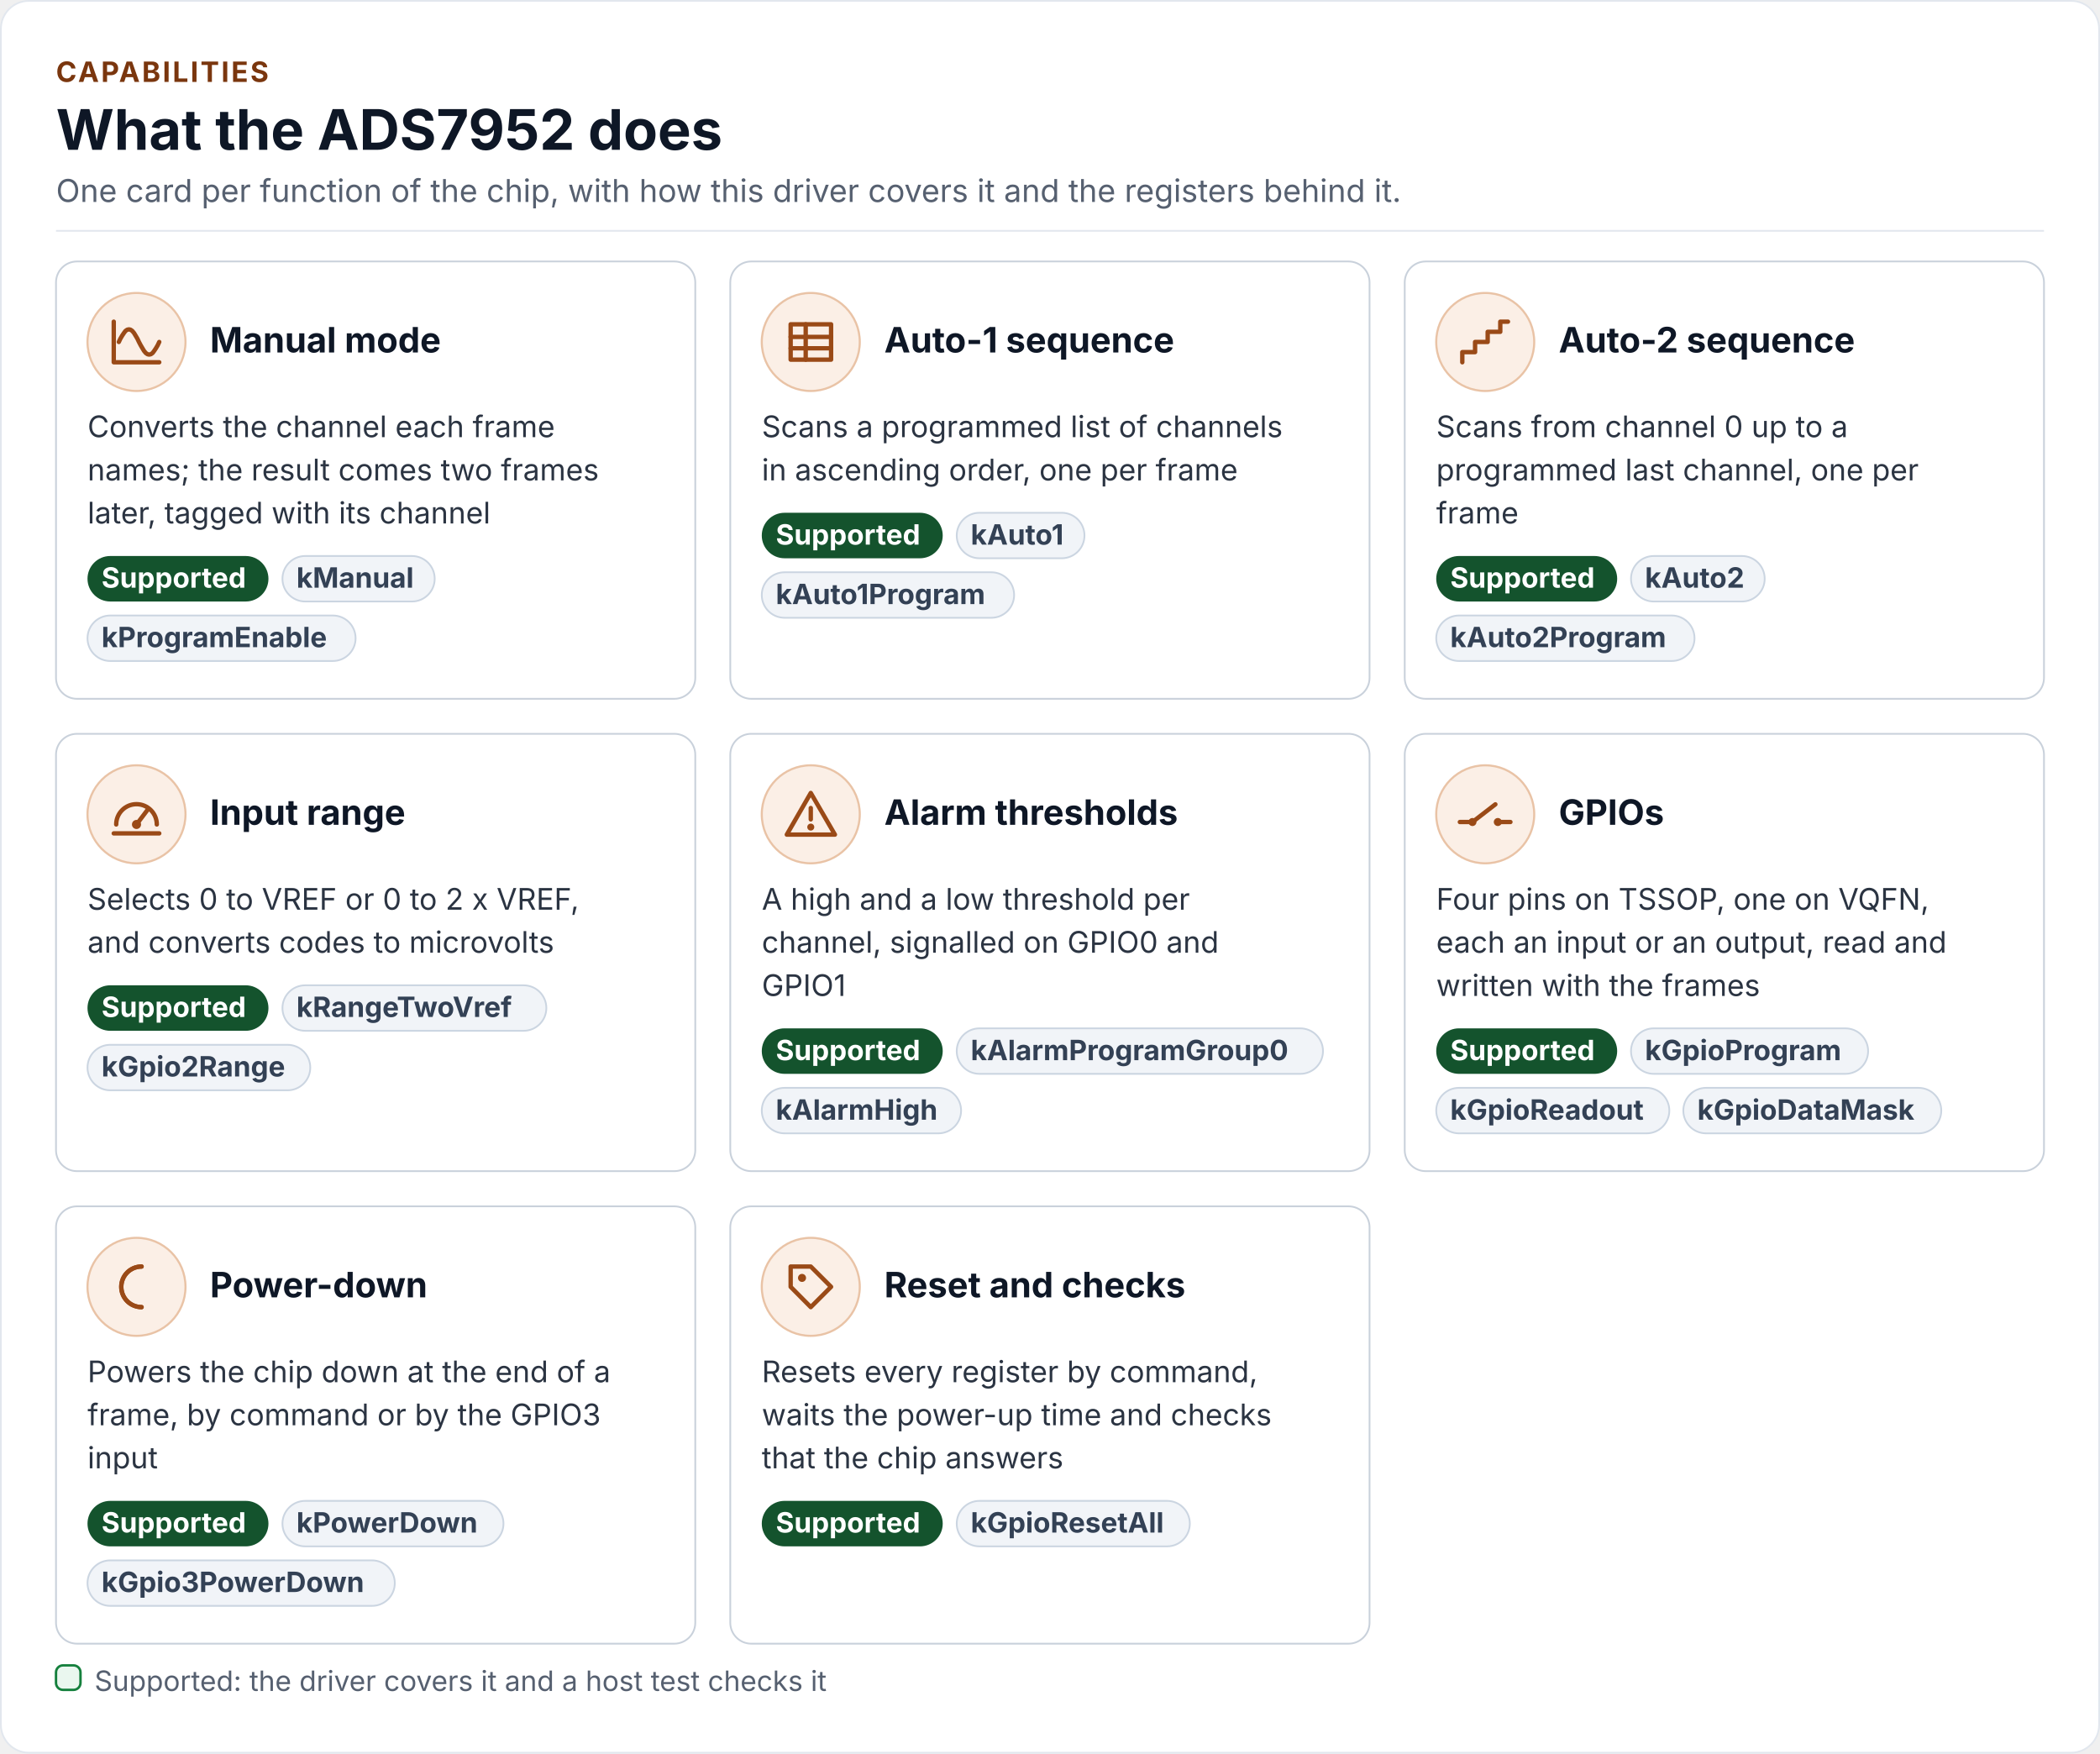
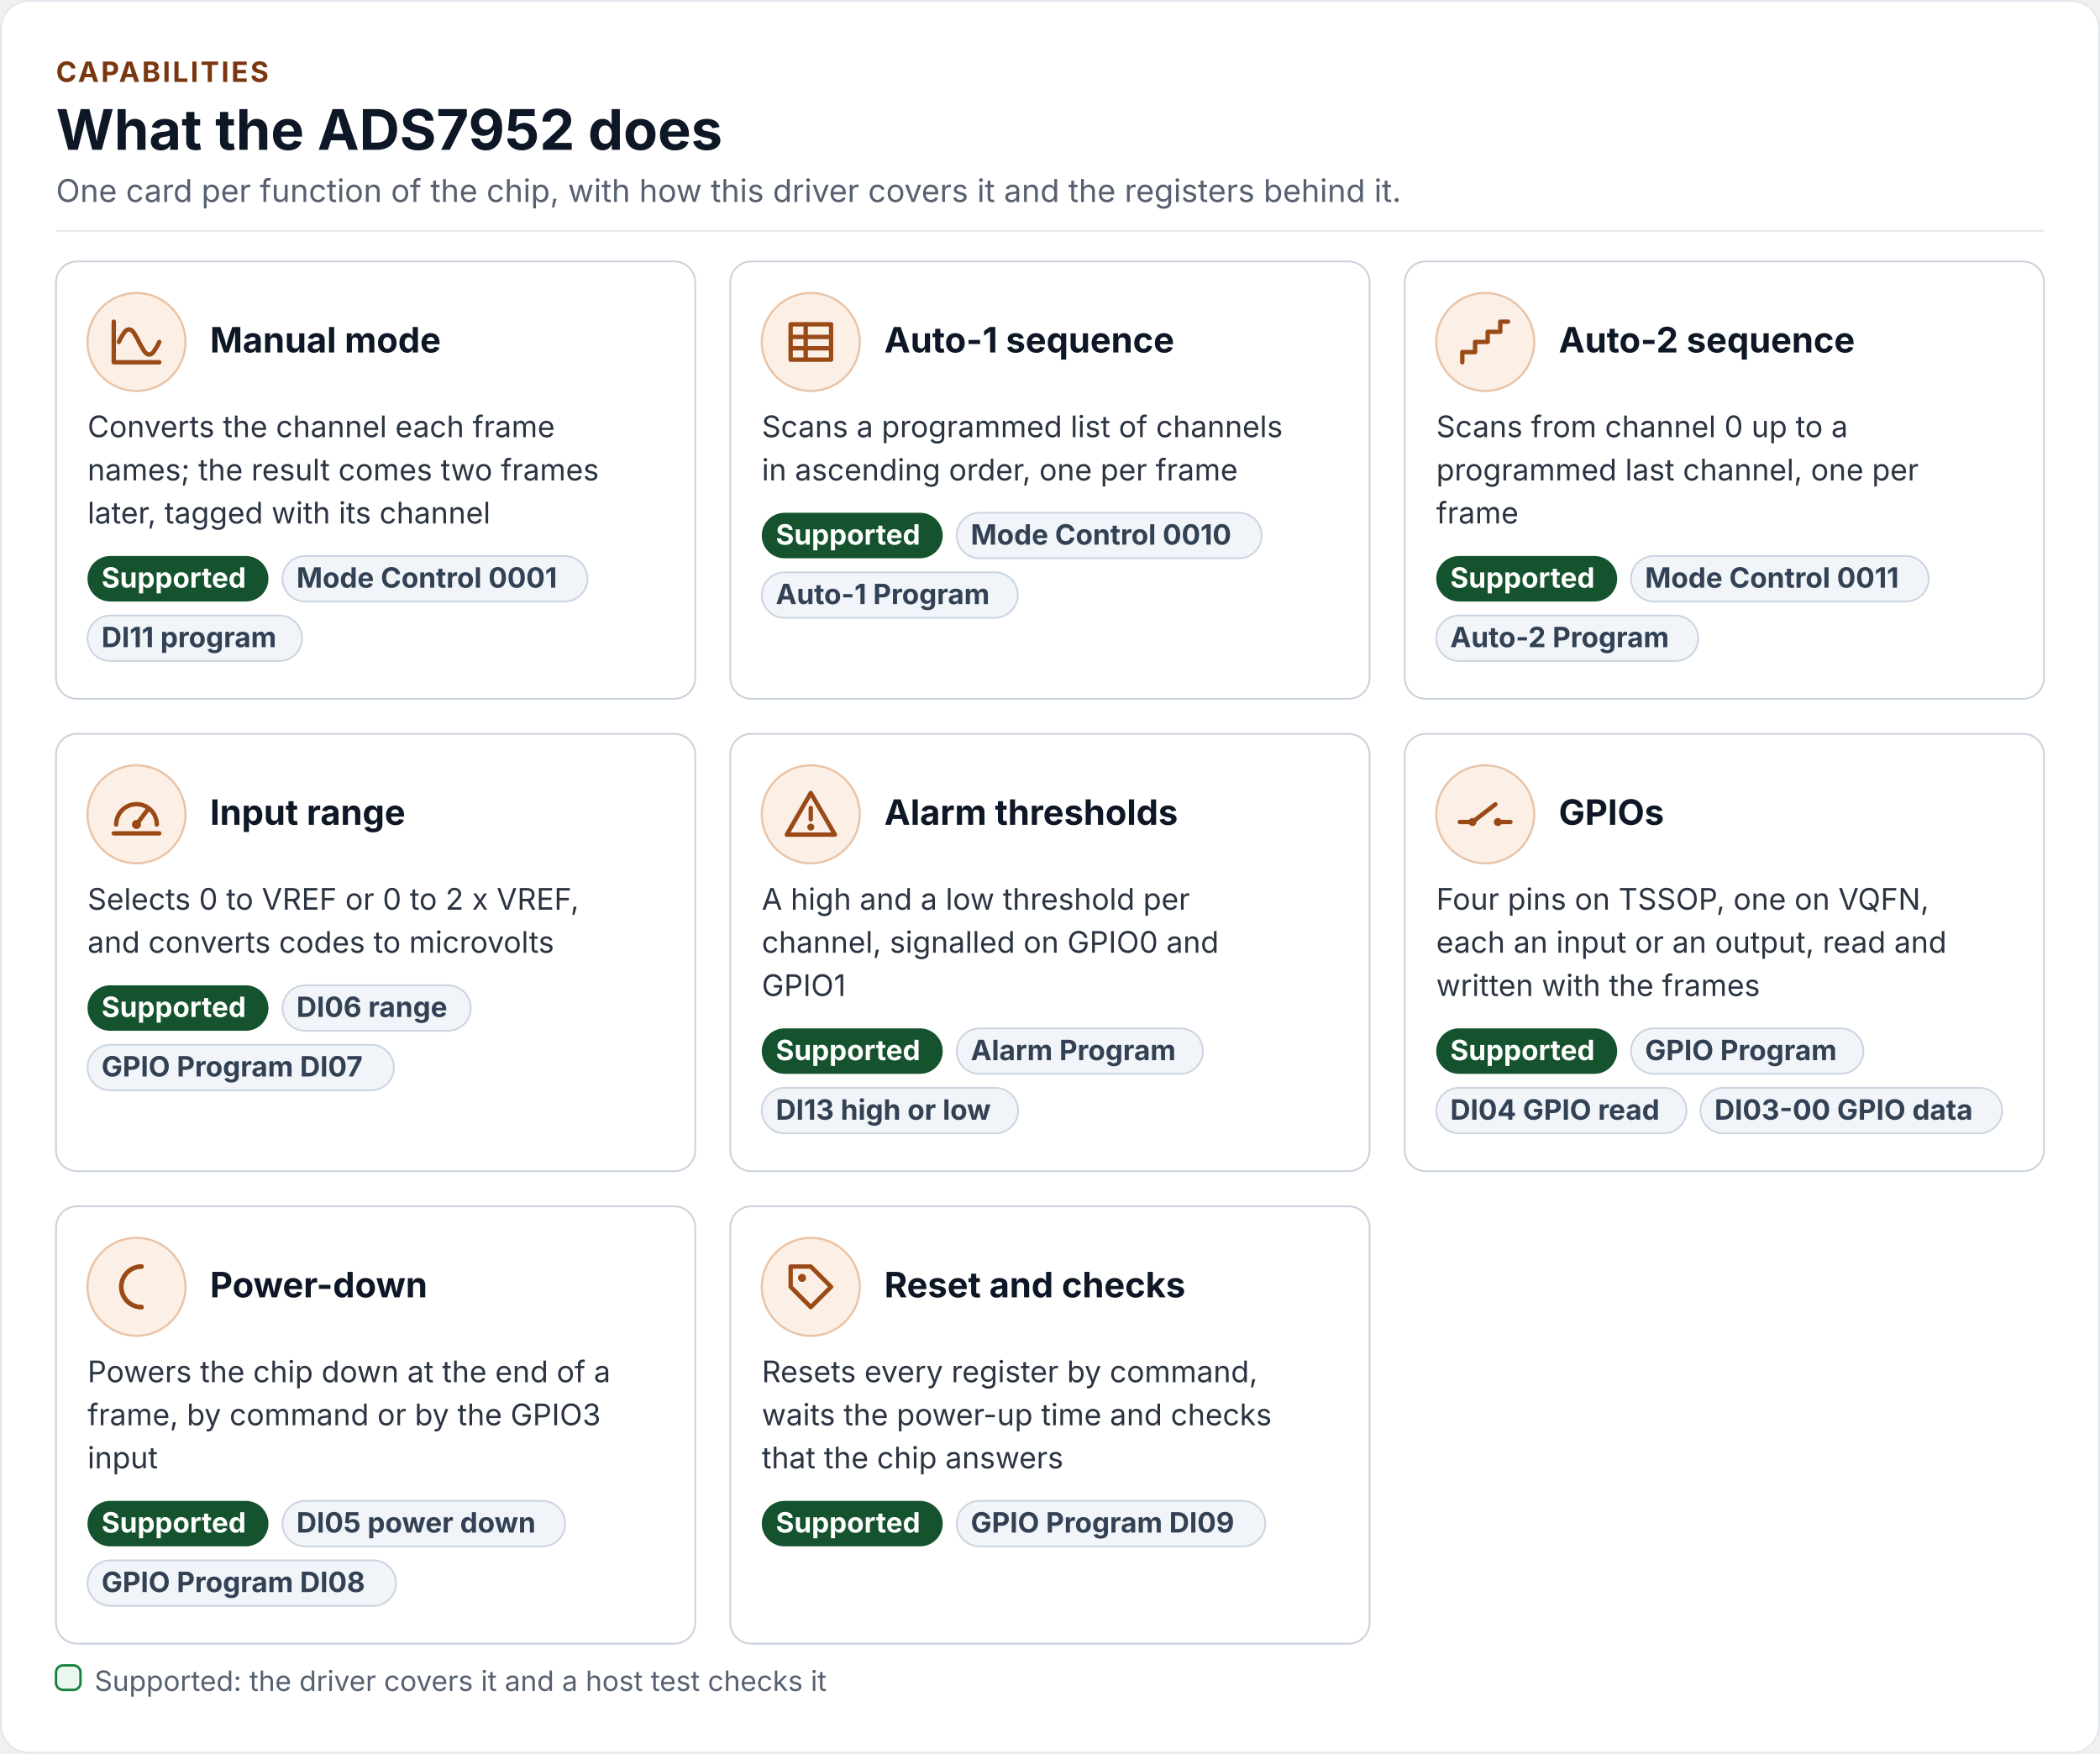
<svg xmlns="http://www.w3.org/2000/svg" width="1200" height="1002" viewBox="0 0 1200 1002" role="img" aria-labelledby="chip-capabilities-title chip-capabilities-desc" font-family="Inter, 'Segoe UI', Roboto, 'Helvetica Neue', Arial, sans-serif">
  <rect x="0.5" y="0.5" width="1199" height="1001" rx="16" fill="#FFFFFF" stroke="#E2E7EE" />
  <text x="32" y="46.8" font-size="16" font-weight="700" letter-spacing="1.2" fill="#7A360E">CAPABILITIES</text>
  <text x="32" y="85.6" font-size="32" font-weight="700" fill="#0E1726">What the ADS7952 does</text>
  <text x="32" y="115.4" font-size="18" fill="#566070">One card per function of the chip, with how this driver covers it and the registers behind it.</text>
  <rect x="32" y="131.4" width="1136" height="1" fill="#E2E7EE" />
  <rect x="32" y="149.4" width="365.3" height="249.9" rx="12" fill="#FFFFFF" stroke="#C9D1DB" stroke-width="1" />
  <rect x="417.3" y="149.4" width="365.3" height="249.9" rx="12" fill="#FFFFFF" stroke="#C9D1DB" stroke-width="1" />
  <rect x="802.7" y="149.4" width="365.3" height="249.9" rx="12" fill="#FFFFFF" stroke="#C9D1DB" stroke-width="1" />
  <rect x="32" y="419.3" width="365.3" height="249.9" rx="12" fill="#FFFFFF" stroke="#C9D1DB" stroke-width="1" />
  <rect x="417.3" y="419.3" width="365.3" height="249.9" rx="12" fill="#FFFFFF" stroke="#C9D1DB" stroke-width="1" />
  <rect x="802.7" y="419.3" width="365.3" height="249.9" rx="12" fill="#FFFFFF" stroke="#C9D1DB" stroke-width="1" />
  <rect x="32" y="689.3" width="365.3" height="249.9" rx="12" fill="#FFFFFF" stroke="#C9D1DB" stroke-width="1" />
  <rect x="417.3" y="689.3" width="365.3" height="249.9" rx="12" fill="#FFFFFF" stroke="#C9D1DB" stroke-width="1" />
  <circle cx="78" cy="195.4" r="28" fill="#FBEFE6" stroke="#E9C3A6" stroke-width="1.2" />
  <path d="M65 183.8 L65 207 L91 207" fill="none" stroke="#9A4A17" stroke-width="2.5" stroke-linecap="round" stroke-linejoin="round" />
  <path d="M67.9 195.4 L68.8 193.5 L69.8 191.8 L70.8 190.3 L71.7 189.1 L72.7 188.4 L73.7 188.2 L74.6 188.4 L75.6 189.1 L76.6 190.3 L77.5 191.8 L78.5 193.5 L79.4 195.4 L80.4 197.3 L81.4 199 L82.3 200.5 L83.3 201.7 L84.3 202.4 L85.2 202.6 L86.2 202.4 L87.2 201.7 L88.1 200.5 L89.1 199 L90.1 197.3 L91 195.4" fill="none" stroke="#9A4A17" stroke-width="2.5" stroke-linecap="round" stroke-linejoin="round" />
  <text x="120" y="201.4" font-size="20" font-weight="700" fill="#0E1726">Manual mode</text>
  <text x="50" y="249.8" font-size="17" fill="#2B3442">Converts the channel each frame</text>
  <text x="50" y="274.5" font-size="17" fill="#2B3442">names; the result comes two frames</text>
  <text x="50" y="299.1" font-size="17" fill="#2B3442">later, tagged with its channel</text>
  <rect x="50" y="317.7" width="103.4" height="26" rx="13" fill="#14532D" />
  <text x="58" y="335.8" font-size="16" font-weight="700" fill="#FFFFFF">Supported</text>
-   <rect x="161.4" y="317.7" width="87" height="26" rx="13" fill="#F1F4F8" stroke="#CBD5E1" stroke-width="1" />
-   <text x="169.4" y="335.8" font-size="16" font-weight="700" fill="#334155">kManual</text>
-   <rect x="50" y="351.7" width="153.2" height="26" rx="13" fill="#F1F4F8" stroke="#CBD5E1" stroke-width="1" />
-   <text x="58" y="369.8" font-size="16" font-weight="700" fill="#334155">kProgramEnable</text>
+   <rect x="161.4" y="317.7" width="174.3" height="26" rx="13" fill="#F1F4F8" stroke="#CBD5E1" stroke-width="1" />
+   <text x="169.4" y="335.8" font-size="16" font-weight="700" fill="#334155">Mode Control 0001</text>
+   <rect x="50" y="351.7" width="122.6" height="26" rx="13" fill="#F1F4F8" stroke="#CBD5E1" stroke-width="1" />
+   <text x="58" y="369.8" font-size="16" font-weight="700" fill="#334155">DI11 program</text>
  <circle cx="463.3" cy="195.4" r="28" fill="#FBEFE6" stroke="#E9C3A6" stroke-width="1.2" />
  <path d="M451.8 185.3 L474.9 185.3 L474.9 205.5 L451.8 205.5 Z" fill="none" stroke="#9A4A17" stroke-width="2.5" stroke-linecap="round" stroke-linejoin="round" />
  <path d="M451.8 192.5 L474.9 192.5" fill="none" stroke="#9A4A17" stroke-width="2.5" stroke-linecap="round" stroke-linejoin="round" />
  <path d="M451.8 199 L474.9 199" fill="none" stroke="#9A4A17" stroke-width="2.5" stroke-linecap="round" stroke-linejoin="round" />
  <path d="M460.4 185.3 L460.4 205.5" fill="none" stroke="#9A4A17" stroke-width="2.5" stroke-linecap="round" stroke-linejoin="round" />
  <text x="505.3" y="201.4" font-size="20" font-weight="700" fill="#0E1726">Auto-1 sequence</text>
  <text x="435.3" y="249.8" font-size="17" fill="#2B3442">Scans a programmed list of channels</text>
  <text x="435.3" y="274.5" font-size="17" fill="#2B3442">in ascending order, one per frame</text>
  <rect x="435.3" y="293" width="103.4" height="26" rx="13" fill="#14532D" />
  <text x="443.3" y="311.2" font-size="16" font-weight="700" fill="#FFFFFF">Supported</text>
-   <rect x="546.7" y="293" width="73" height="26" rx="13" fill="#F1F4F8" stroke="#CBD5E1" stroke-width="1" />
-   <text x="554.7" y="311.2" font-size="16" font-weight="700" fill="#334155">kAuto1</text>
-   <rect x="435.3" y="327" width="144.2" height="26" rx="13" fill="#F1F4F8" stroke="#CBD5E1" stroke-width="1" />
-   <text x="443.3" y="345.2" font-size="16" font-weight="700" fill="#334155">kAuto1Program</text>
+   <rect x="546.7" y="293" width="174.3" height="26" rx="13" fill="#F1F4F8" stroke="#CBD5E1" stroke-width="1" />
+   <text x="554.7" y="311.2" font-size="16" font-weight="700" fill="#334155">Mode Control 0010</text>
+   <rect x="435.3" y="327" width="146.3" height="26" rx="13" fill="#F1F4F8" stroke="#CBD5E1" stroke-width="1" />
+   <text x="443.3" y="345.2" font-size="16" font-weight="700" fill="#334155">Auto-1 Program</text>
  <circle cx="848.7" cy="195.4" r="28" fill="#FBEFE6" stroke="#E9C3A6" stroke-width="1.2" />
  <path d="M835.6 207 L835.6 201.2 L842.9 201.2 L842.9 195.4 L850.1 195.4 L850.1 189.6 L857.3 189.6 L857.3 183.8 L861.7 183.8" fill="none" stroke="#9A4A17" stroke-width="2.5" stroke-linecap="round" stroke-linejoin="round" />
  <text x="890.7" y="201.4" font-size="20" font-weight="700" fill="#0E1726">Auto-2 sequence</text>
  <text x="820.7" y="249.8" font-size="17" fill="#2B3442">Scans from channel 0 up to a</text>
  <text x="820.7" y="274.5" font-size="17" fill="#2B3442">programmed last channel, one per</text>
  <text x="820.7" y="299.1" font-size="17" fill="#2B3442">frame</text>
  <rect x="820.7" y="317.7" width="103.4" height="26" rx="13" fill="#14532D" />
  <text x="828.7" y="335.8" font-size="16" font-weight="700" fill="#FFFFFF">Supported</text>
-   <rect x="932" y="317.7" width="76.4" height="26" rx="13" fill="#F1F4F8" stroke="#CBD5E1" stroke-width="1" />
-   <text x="940" y="335.8" font-size="16" font-weight="700" fill="#334155">kAuto2</text>
-   <rect x="820.7" y="351.7" width="147.6" height="26" rx="13" fill="#F1F4F8" stroke="#CBD5E1" stroke-width="1" />
-   <text x="828.7" y="369.8" font-size="16" font-weight="700" fill="#334155">kAuto2Program</text>
+   <rect x="932" y="317.7" width="170.1" height="26" rx="13" fill="#F1F4F8" stroke="#CBD5E1" stroke-width="1" />
+   <text x="940" y="335.8" font-size="16" font-weight="700" fill="#334155">Mode Control 0011</text>
+   <rect x="820.7" y="351.7" width="149.7" height="26" rx="13" fill="#F1F4F8" stroke="#CBD5E1" stroke-width="1" />
+   <text x="828.7" y="369.8" font-size="16" font-weight="700" fill="#334155">Auto-2 Program</text>
  <circle cx="78" cy="465.3" r="28" fill="#FBEFE6" stroke="#E9C3A6" stroke-width="1.2" />
  <path d="M66.4 471.1 A11.6 11.6 0 0 1 89.6 471.1" fill="none" stroke="#9A4A17" stroke-width="2.5" stroke-linecap="round" stroke-linejoin="round" />
  <path d="M78 471.1 L84.5 462.5" fill="none" stroke="#9A4A17" stroke-width="2.5" stroke-linecap="round" stroke-linejoin="round" />
  <circle cx="78" cy="471.1" r="2.6" fill="#9A4A17" />
  <path d="M65 476.2 L91 476.2" fill="none" stroke="#9A4A17" stroke-width="2.5" stroke-linecap="round" stroke-linejoin="round" />
  <text x="120" y="471.3" font-size="20" font-weight="700" fill="#0E1726">Input range</text>
  <text x="50" y="519.8" font-size="17" fill="#2B3442">Selects 0 to VREF or 0 to 2 x VREF,</text>
  <text x="50" y="544.4" font-size="17" fill="#2B3442">and converts codes to microvolts</text>
  <rect x="50" y="563" width="103.4" height="26" rx="13" fill="#14532D" />
  <text x="58" y="581.1" font-size="16" font-weight="700" fill="#FFFFFF">Supported</text>
-   <rect x="161.4" y="563" width="150.8" height="26" rx="13" fill="#F1F4F8" stroke="#CBD5E1" stroke-width="1" />
-   <text x="169.4" y="581.1" font-size="16" font-weight="700" fill="#334155">kRangeTwoVref</text>
-   <rect x="50" y="597" width="127.3" height="26" rx="13" fill="#F1F4F8" stroke="#CBD5E1" stroke-width="1" />
-   <text x="58" y="615.1" font-size="16" font-weight="700" fill="#334155">kGpio2Range</text>
+   <rect x="161.4" y="563" width="107.6" height="26" rx="13" fill="#F1F4F8" stroke="#CBD5E1" stroke-width="1" />
+   <text x="169.4" y="581.1" font-size="16" font-weight="700" fill="#334155">DI06 range</text>
+   <rect x="50" y="597" width="175.1" height="26" rx="13" fill="#F1F4F8" stroke="#CBD5E1" stroke-width="1" />
+   <text x="58" y="615.1" font-size="16" font-weight="700" fill="#334155">GPIO Program DI07</text>
  <circle cx="463.3" cy="465.3" r="28" fill="#FBEFE6" stroke="#E9C3A6" stroke-width="1.2" />
  <path d="M463.3 453.1 L477.1 476.9 L449.6 476.9 Z" fill="none" stroke="#9A4A17" stroke-width="2.5" stroke-linecap="round" stroke-linejoin="round" />
  <path d="M463.3 461.7 L463.3 468.2" fill="none" stroke="#9A4A17" stroke-width="2.5" stroke-linecap="round" stroke-linejoin="round" />
  <circle cx="463.3" cy="472.6" r="2" fill="#9A4A17" />
  <text x="505.3" y="471.3" font-size="20" font-weight="700" fill="#0E1726">Alarm thresholds</text>
  <text x="435.3" y="519.8" font-size="17" fill="#2B3442">A high and a low threshold per</text>
  <text x="435.3" y="544.4" font-size="17" fill="#2B3442">channel, signalled on GPIO0 and</text>
  <text x="435.3" y="569.1" font-size="17" fill="#2B3442">GPIO1</text>
  <rect x="435.3" y="587.6" width="103.4" height="26" rx="13" fill="#14532D" />
  <text x="443.3" y="605.8" font-size="16" font-weight="700" fill="#FFFFFF">Supported</text>
-   <rect x="546.7" y="587.6" width="209.3" height="26" rx="13" fill="#F1F4F8" stroke="#CBD5E1" stroke-width="1" />
-   <text x="554.7" y="605.8" font-size="16" font-weight="700" fill="#334155">kAlarmProgramGroup0</text>
-   <rect x="435.3" y="621.6" width="113.9" height="26" rx="13" fill="#F1F4F8" stroke="#CBD5E1" stroke-width="1" />
-   <text x="443.3" y="639.8" font-size="16" font-weight="700" fill="#334155">kAlarmHigh</text>
+   <rect x="546.7" y="587.6" width="140.7" height="26" rx="13" fill="#F1F4F8" stroke="#CBD5E1" stroke-width="1" />
+   <text x="554.7" y="605.8" font-size="16" font-weight="700" fill="#334155">Alarm Program</text>
+   <rect x="435.3" y="621.6" width="146.5" height="26" rx="13" fill="#F1F4F8" stroke="#CBD5E1" stroke-width="1" />
+   <text x="443.3" y="639.8" font-size="16" font-weight="700" fill="#334155">DI13 high or low</text>
  <circle cx="848.7" cy="465.3" r="28" fill="#FBEFE6" stroke="#E9C3A6" stroke-width="1.2" />
  <path d="M834.2 469.7 L841.4 469.7" fill="none" stroke="#9A4A17" stroke-width="2.5" stroke-linecap="round" stroke-linejoin="round" />
  <circle cx="841.4" cy="469.7" r="2.3" fill="#9A4A17" />
  <path d="M841.4 469.7 L854.5 459.6" fill="none" stroke="#9A4A17" stroke-width="2.5" stroke-linecap="round" stroke-linejoin="round" />
  <circle cx="855.9" cy="469.7" r="2.3" fill="#9A4A17" />
  <path d="M855.9 469.7 L863.1 469.7" fill="none" stroke="#9A4A17" stroke-width="2.5" stroke-linecap="round" stroke-linejoin="round" />
  <text x="890.7" y="471.3" font-size="20" font-weight="700" fill="#0E1726">GPIOs</text>
  <text x="820.7" y="519.8" font-size="17" fill="#2B3442">Four pins on TSSOP, one on VQFN,</text>
  <text x="820.7" y="544.4" font-size="17" fill="#2B3442">each an input or an output, read and</text>
  <text x="820.7" y="569.1" font-size="17" fill="#2B3442">written with the frames</text>
  <rect x="820.7" y="587.6" width="103.4" height="26" rx="13" fill="#14532D" />
  <text x="828.7" y="605.8" font-size="16" font-weight="700" fill="#FFFFFF">Supported</text>
-   <rect x="932" y="587.6" width="135.5" height="26" rx="13" fill="#F1F4F8" stroke="#CBD5E1" stroke-width="1" />
-   <text x="940" y="605.8" font-size="16" font-weight="700" fill="#334155">kGpioProgram</text>
-   <rect x="820.7" y="621.6" width="133.2" height="26" rx="13" fill="#F1F4F8" stroke="#CBD5E1" stroke-width="1" />
-   <text x="828.7" y="639.8" font-size="16" font-weight="700" fill="#334155">kGpioReadout</text>
-   <rect x="961.9" y="621.6" width="147.4" height="26" rx="13" fill="#F1F4F8" stroke="#CBD5E1" stroke-width="1" />
-   <text x="969.9" y="639.8" font-size="16" font-weight="700" fill="#334155">kGpioDataMask</text>
+   <rect x="932" y="587.6" width="132.8" height="26" rx="13" fill="#F1F4F8" stroke="#CBD5E1" stroke-width="1" />
+   <text x="940" y="605.8" font-size="16" font-weight="700" fill="#334155">GPIO Program</text>
+   <rect x="820.7" y="621.6" width="143" height="26" rx="13" fill="#F1F4F8" stroke="#CBD5E1" stroke-width="1" />
+   <text x="828.7" y="639.8" font-size="16" font-weight="700" fill="#334155">DI04 GPIO read</text>
+   <rect x="971.7" y="621.6" width="172.4" height="26" rx="13" fill="#F1F4F8" stroke="#CBD5E1" stroke-width="1" />
+   <text x="979.7" y="639.8" font-size="16" font-weight="700" fill="#334155">DI03-00 GPIO data</text>
  <circle cx="78" cy="735.3" r="28" fill="#FBEFE6" stroke="#E9C3A6" stroke-width="1.2" />
  <path d="M80.9 723.7 A11.6 11.6 0 0 0 80.9 746.9" fill="none" stroke="#9A4A17" stroke-width="2.5" stroke-linecap="round" stroke-linejoin="round" />
  <path d="M80.9 746.9 A9.4 9.4 0 0 1 80.9 723.7" fill="none" stroke="#9A4A17" stroke-width="2.5" stroke-linecap="round" stroke-linejoin="round" />
  <text x="120" y="741.3" font-size="20" font-weight="700" fill="#0E1726">Power-down</text>
  <text x="50" y="789.8" font-size="17" fill="#2B3442">Powers the chip down at the end of a</text>
  <text x="50" y="814.4" font-size="17" fill="#2B3442">frame, by command or by the GPIO3</text>
  <text x="50" y="839" font-size="17" fill="#2B3442">input</text>
  <rect x="50" y="857.6" width="103.4" height="26" rx="13" fill="#14532D" />
  <text x="58" y="875.7" font-size="16" font-weight="700" fill="#FFFFFF">Supported</text>
-   <rect x="161.4" y="857.6" width="126.3" height="26" rx="13" fill="#F1F4F8" stroke="#CBD5E1" stroke-width="1" />
-   <text x="169.4" y="875.7" font-size="16" font-weight="700" fill="#334155">kPowerDown</text>
-   <rect x="50" y="891.6" width="175.6" height="26" rx="13" fill="#F1F4F8" stroke="#CBD5E1" stroke-width="1" />
-   <text x="58" y="909.7" font-size="16" font-weight="700" fill="#334155">kGpio3PowerDown</text>
+   <rect x="161.4" y="857.6" width="161.6" height="26" rx="13" fill="#F1F4F8" stroke="#CBD5E1" stroke-width="1" />
+   <text x="169.4" y="875.7" font-size="16" font-weight="700" fill="#334155">DI05 power down</text>
+   <rect x="50" y="891.6" width="176.3" height="26" rx="13" fill="#F1F4F8" stroke="#CBD5E1" stroke-width="1" />
+   <text x="58" y="909.7" font-size="16" font-weight="700" fill="#334155">GPIO Program DI08</text>
  <circle cx="463.3" cy="735.3" r="28" fill="#FBEFE6" stroke="#E9C3A6" stroke-width="1.2" />
  <path d="M451.8 723.7 L463.3 723.7 L474.9 735.3 L463.3 746.9 L451.8 735.3 Z" fill="none" stroke="#9A4A17" stroke-width="2.5" stroke-linecap="round" stroke-linejoin="round" />
  <circle cx="458.3" cy="730.2" r="2.3" fill="#9A4A17" />
  <text x="505.3" y="741.3" font-size="20" font-weight="700" fill="#0E1726">Reset and checks</text>
  <text x="435.3" y="789.8" font-size="17" fill="#2B3442">Resets every register by command,</text>
  <text x="435.3" y="814.4" font-size="17" fill="#2B3442">waits the power-up time and checks</text>
  <text x="435.3" y="839" font-size="17" fill="#2B3442">that the chip answers</text>
  <rect x="435.3" y="857.6" width="103.4" height="26" rx="13" fill="#14532D" />
  <text x="443.3" y="875.7" font-size="16" font-weight="700" fill="#FFFFFF">Supported</text>
-   <rect x="546.7" y="857.6" width="133.2" height="26" rx="13" fill="#F1F4F8" stroke="#CBD5E1" stroke-width="1" />
-   <text x="554.7" y="875.7" font-size="16" font-weight="700" fill="#334155">kGpioResetAll</text>
+   <rect x="546.7" y="857.6" width="176.3" height="26" rx="13" fill="#F1F4F8" stroke="#CBD5E1" stroke-width="1" />
+   <text x="554.7" y="875.7" font-size="16" font-weight="700" fill="#334155">GPIO Program DI09</text>
  <rect x="32" y="951.6" width="14" height="14" rx="4" fill="#EAF7EF" stroke="#15803D" stroke-width="1.4" />
  <text x="54" y="966.2" font-size="16" fill="#566070">Supported: the driver covers it and a host test checks it</text>
</svg>
